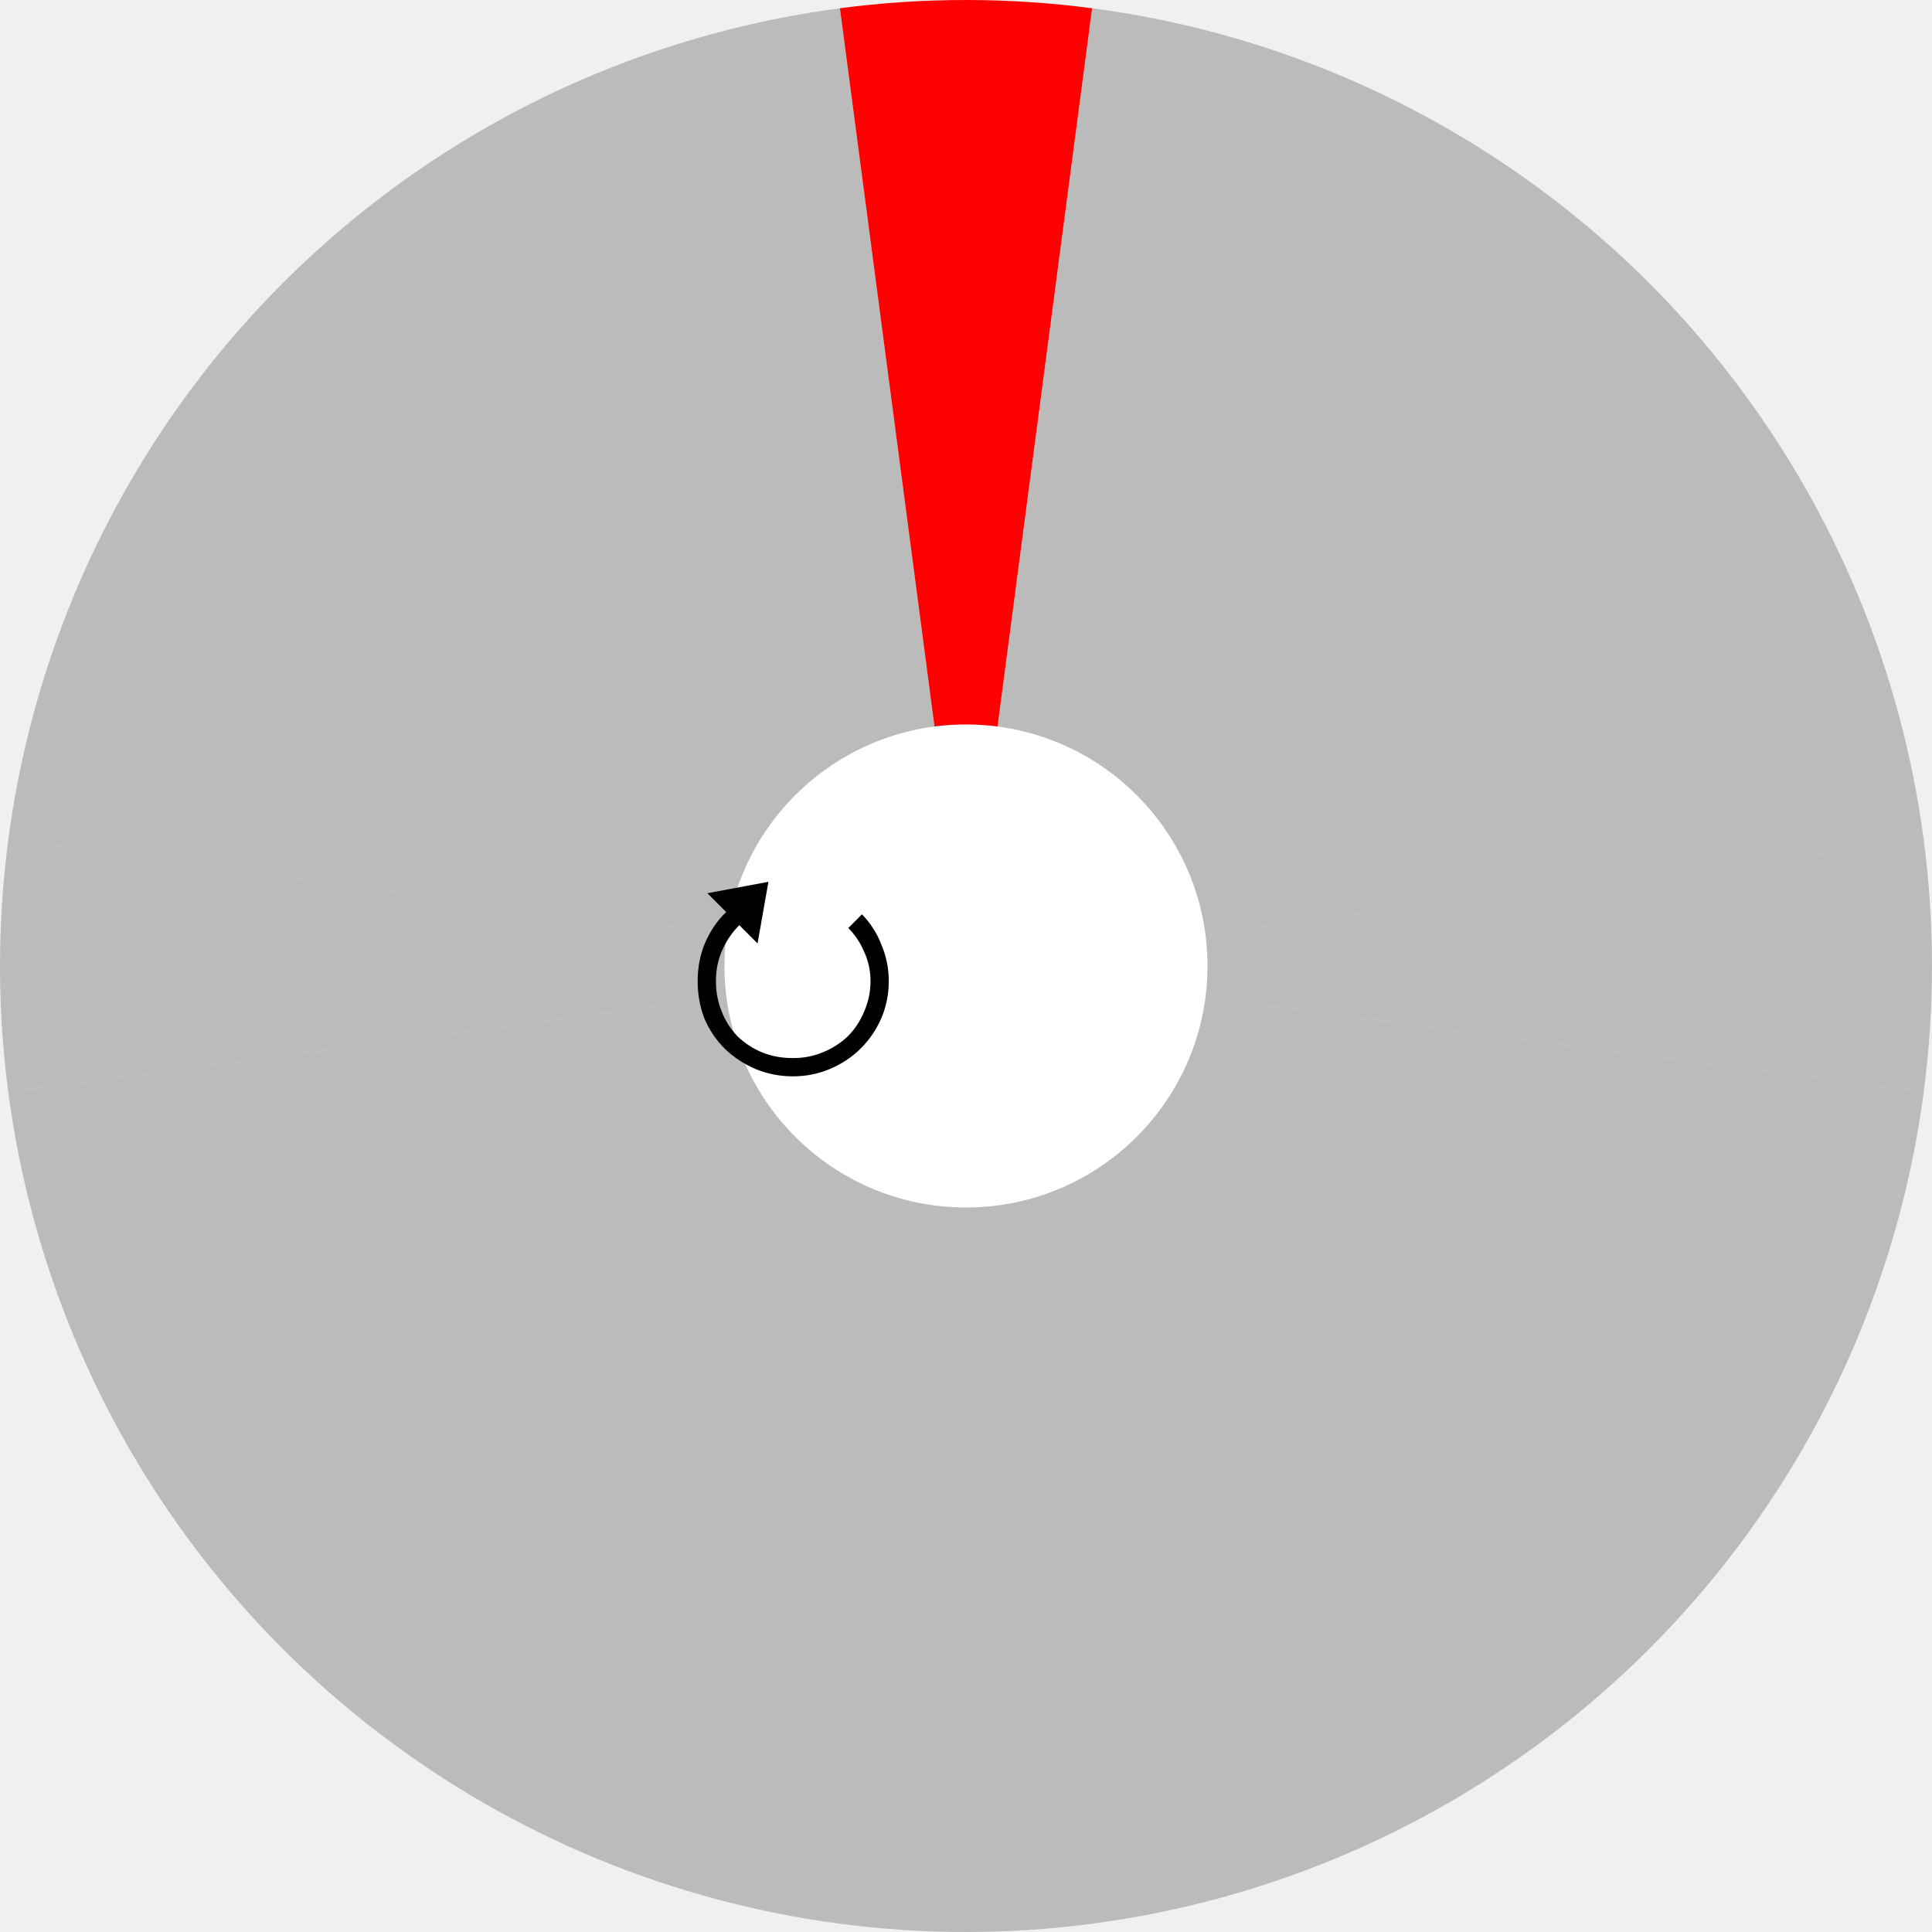
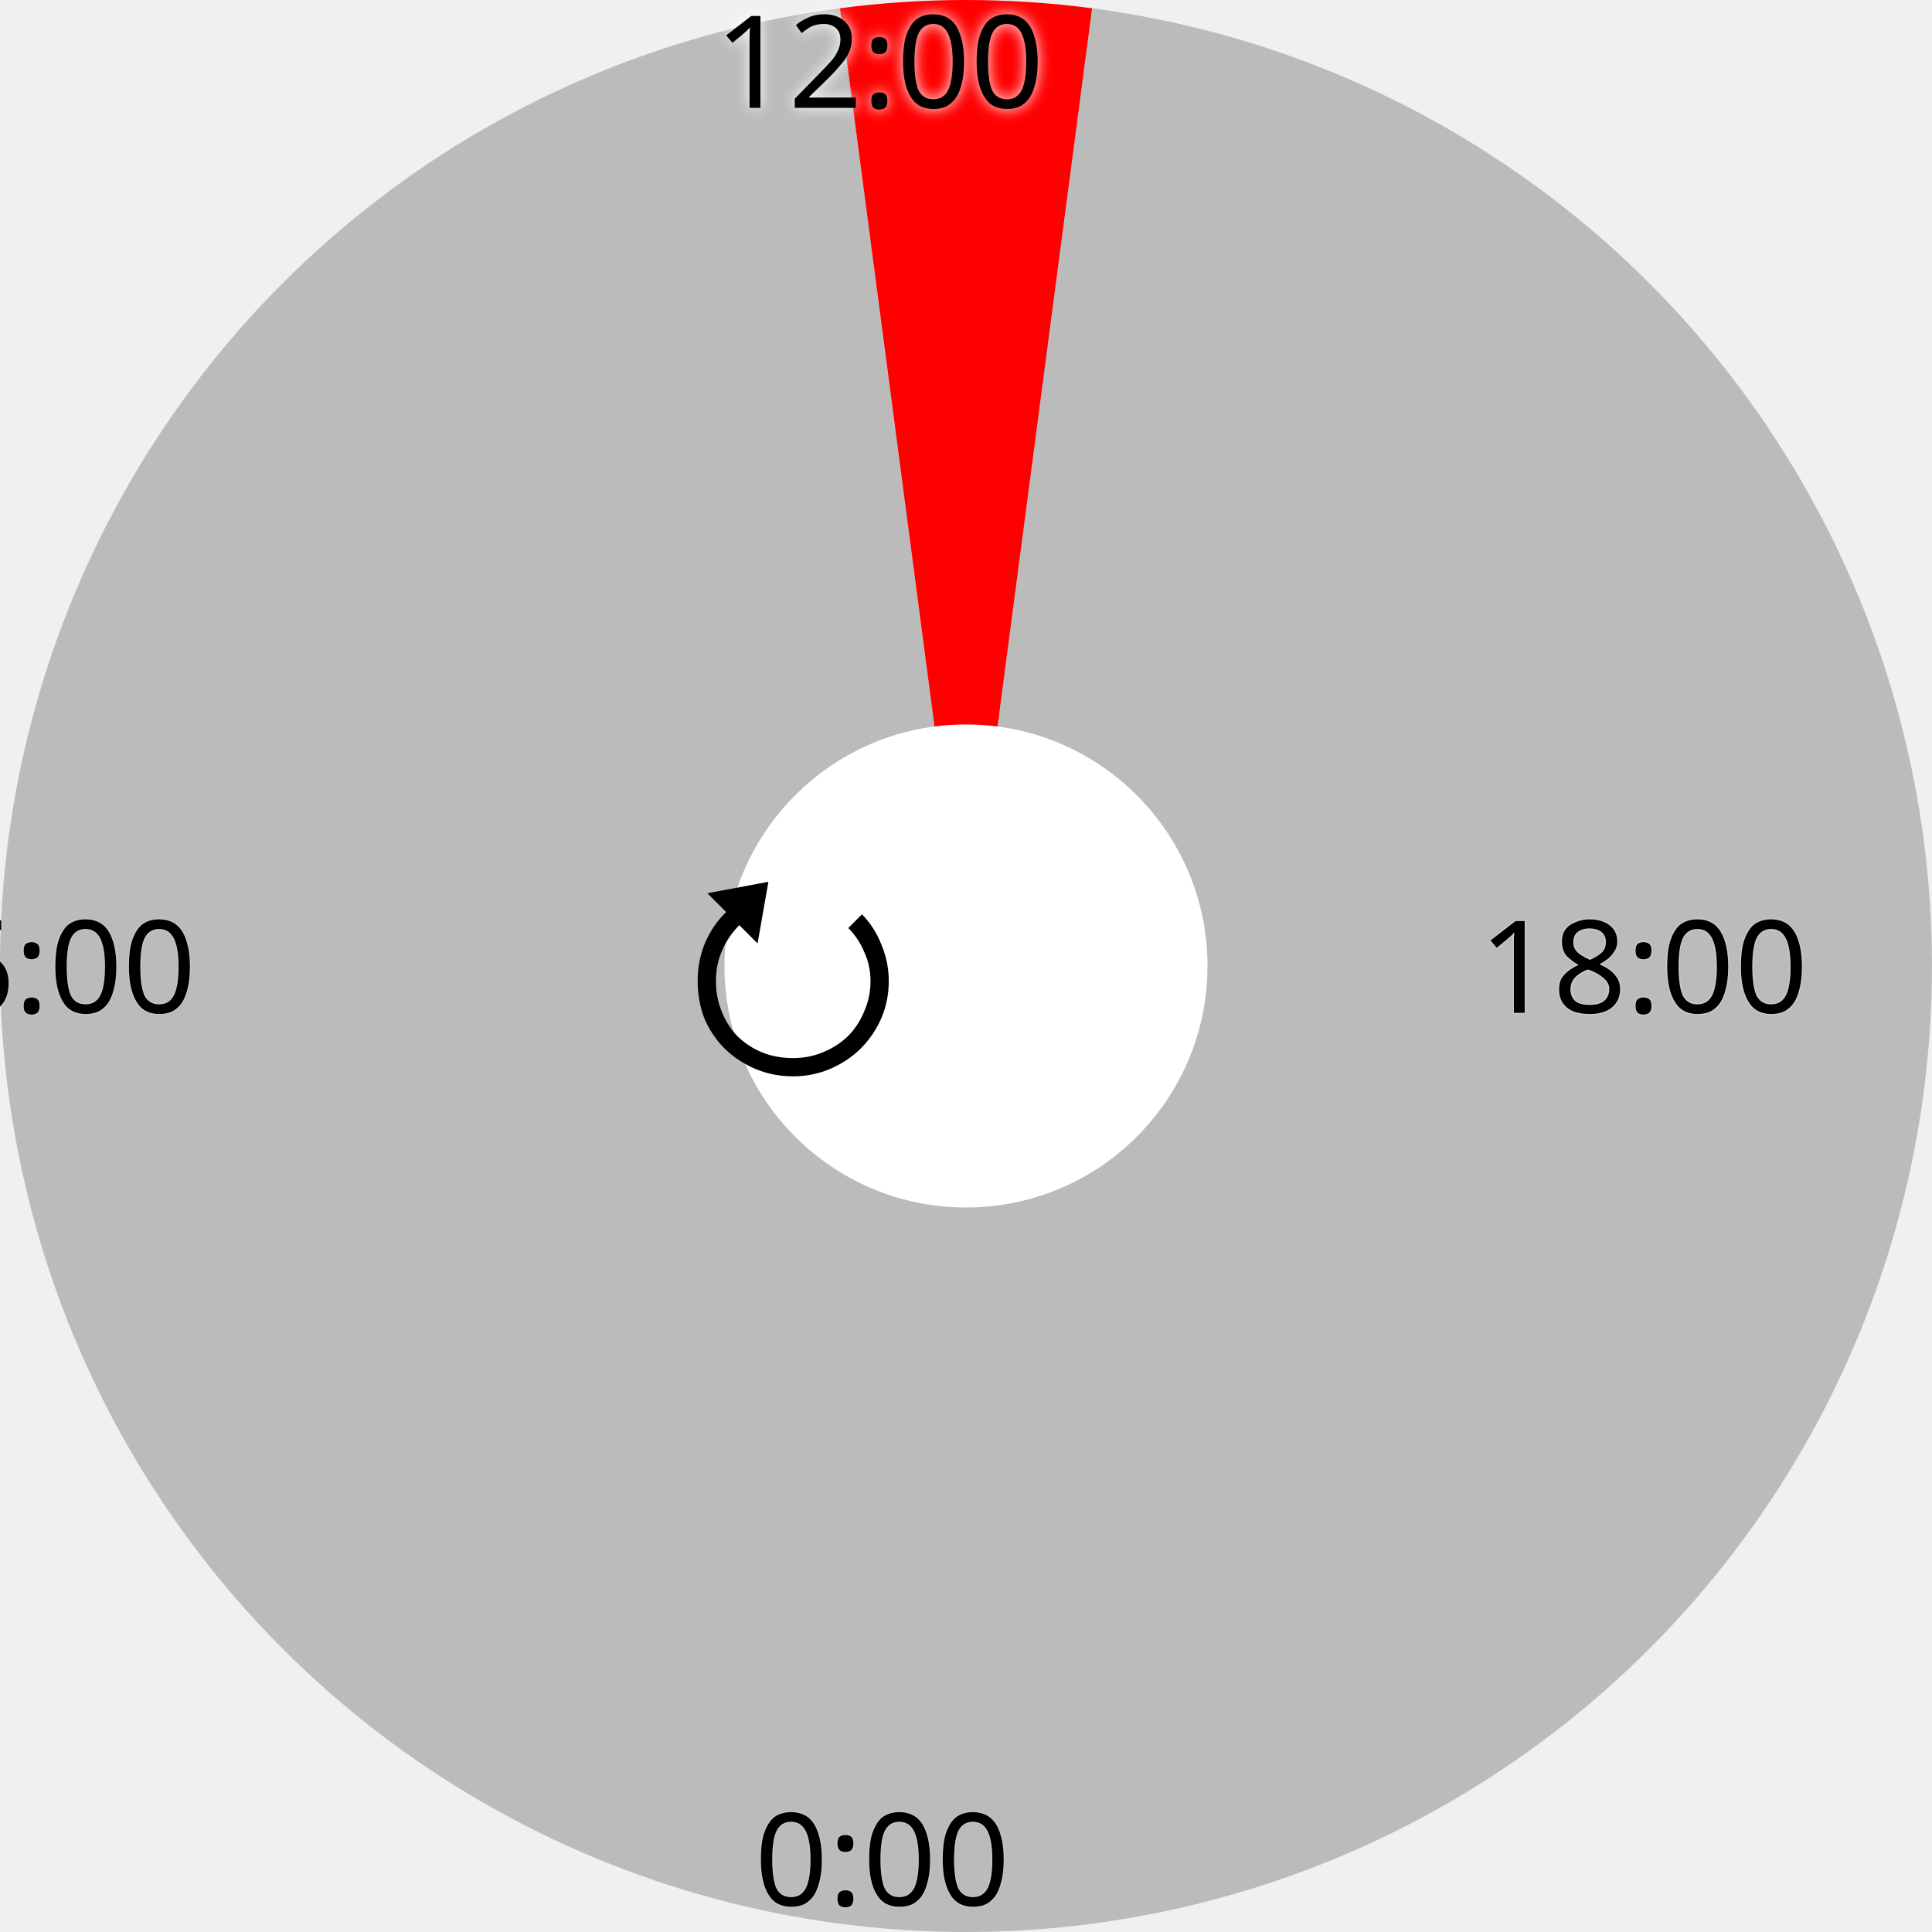
- <svg xmlns="http://www.w3.org/2000/svg" width="52.917mm" height="52.917mm" viewBox="0 0 52.917 52.917" version="1.1" id="svg5">
-   <link rel="stylesheet" href="24h.css" type="text/css" />
-   <defs id="defs2" />
+ <svg xmlns="http://www.w3.org/2000/svg" xmlns:html="http://www.w3.org/1999/xhtml" xmlns:xlink="http://www.w3.org/1999/xlink" width="52.917mm" height="52.917mm" viewBox="0 0 52.917 52.917" version="1.1" id="svg5">
+   <html:link rel="stylesheet" xlink:href="24h.css" href="24h.css" type="text/css" />
+   <defs id="defs2">
+     <filter style="color-interpolation-filters:sRGB" id="filter11576" x="-0.048" y="-0.172" width="1.096" height="1.343">
+       <feGaussianBlur stdDeviation="0.191" id="feGaussianBlur11578" />
+     </filter>
+     <filter style="color-interpolation-filters:sRGB" id="filter11808" x="-0.008" y="-0.023" width="1.016" height="1.045">
+       <feGaussianBlur stdDeviation="0.025" id="feGaussianBlur11810" />
+     </filter>
+     <filter style="color-interpolation-filters:sRGB" id="filter11812" x="-0.008" y="-0.023" width="1.016" height="1.046">
+       <feGaussianBlur stdDeviation="0.025" id="feGaussianBlur11814" />
+     </filter>
+     <filter style="color-interpolation-filters:sRGB" id="filter11816" x="-0.008" y="-0.027" width="1.015" height="1.055">
+       <feGaussianBlur stdDeviation="0.031" id="feGaussianBlur11818" />
+     </filter>
+   </defs>
  <g id="layer1" transform="translate(-83.07847,-69.50771)">
    <path style="fill:#333333;fill-opacity:0.28;stroke-width:0.296;stroke:none;stroke-opacity:1" id="1900" d="m 147.584,80.848 a 26.458,26.458 0 0 1 -0.902,6.848 l -25.557,-6.848 z" transform="rotate(7.5)" />
    <path style="fill:#333333;fill-opacity:0.28;stroke-width:0.296;stroke:none;stroke-opacity:1" id="2000" d="m 164.382,46.743 a 26.458,26.458 0 0 1 -0.902,6.848 l -25.557,-6.848 z" transform="rotate(22.5)" />
    <path style="fill:#333333;fill-opacity:0.28;stroke-width:0.296;stroke:none;stroke-opacity:1" id="2100" d="M 171.78,9.453 A 26.458,26.458 0 0 1 170.879,16.301 L 145.322,9.453 Z" transform="rotate(37.5)" />
    <path style="fill:#333333;fill-opacity:0.28;stroke-width:0.296;stroke:none;stroke-opacity:1" id="2200" d="m 169.275,-28.481 a 26.458,26.458 0 0 1 -0.902,6.848 l -25.557,-6.848 z" transform="rotate(52.5)" />
    <path style="fill:#333333;fill-opacity:0.28;stroke-width:0.296;stroke:none;stroke-opacity:1" id="2300" d="m 157.037,-64.474 a 26.458,26.458 0 0 1 -0.902,6.848 l -25.557,-6.848 z" transform="rotate(67.5)" />
    <path style="fill:#333333;fill-opacity:0.28;stroke-width:0.296;stroke:none;stroke-opacity:1" id="0000" d="m 135.901,-96.074 a 26.458,26.458 0 0 1 -0.902,6.848 l -25.557,-6.848 z" transform="rotate(82.5)" />
    <path style="fill:#333333;fill-opacity:0.28;stroke-width:0.296;stroke:none;stroke-opacity:1" id="0100" d="m 107.306,-121.126 a 26.458,26.458 0 0 1 -0.902,6.848 l -25.557,-6.848 z" transform="rotate(97.5)" />
    <path style="fill:#333333;fill-opacity:0.28;stroke-width:0.296;stroke:none;stroke-opacity:1" id="0200" d="m 73.201,-137.923 a 26.458,26.458 0 0 1 -0.902,6.848 l -25.557,-6.848 z" transform="rotate(112.5)" />
    <path style="fill:#333333;fill-opacity:0.28;stroke-width:0.296;stroke:none;stroke-opacity:1" id="0300" d="m 35.912,-145.322 a 26.458,26.458 0 0 1 -0.902,6.848 l -25.557,-6.848 z" transform="rotate(127.5)" />
    <path style="fill:#333333;fill-opacity:0.28;stroke-width:0.296;stroke:none;stroke-opacity:1" id="0400" d="m -2.023,-142.817 a 26.458,26.458 0 0 1 -0.902,6.848 l -25.557,-6.848 z" transform="rotate(142.5)" />
    <path style="fill:#333333;fill-opacity:0.28;stroke-width:0.296;stroke:none;stroke-opacity:1" id="0500" d="m -38.016,-130.579 a 26.458,26.458 0 0 1 -0.902,6.848 l -25.557,-6.848 z" transform="rotate(157.5)" />
    <path style="fill:#333333;fill-opacity:0.28;stroke-width:0.296;stroke:none;stroke-opacity:1" id="0600" d="m -69.615,-109.442 a 26.458,26.458 0 0 1 -0.902,6.848 l -25.557,-6.848 z" transform="rotate(172.5)" />
    <path style="fill:#333333;fill-opacity:0.28;stroke-width:0.296;stroke:none;stroke-opacity:1" id="0700" d="m -94.667,-80.848 a 26.458,26.458 0 0 1 -0.902,6.848 l -25.557,-6.848 z" transform="rotate(-172.5)" />
    <path style="fill:#333333;fill-opacity:0.28;stroke-width:0.296;stroke:none;stroke-opacity:1" id="0800" d="m -111.465,-46.743 a 26.458,26.458 0 0 1 -0.902,6.848 l -25.557,-6.848 z" transform="rotate(-157.5)" />
    <path style="fill:#333333;fill-opacity:0.28;stroke-width:0.296;stroke:none;stroke-opacity:1" id="0900" d="m -118.863,-9.453 a 26.458,26.458 0 0 1 -0.902,6.848 l -25.557,-6.848 z" transform="rotate(-142.5)" />
    <path style="fill:#333333;fill-opacity:0.28;stroke-width:0.296;stroke:none;stroke-opacity:1" id="1000" d="m -116.358,28.481 a 26.458,26.458 0 0 1 -0.902,6.848 l -25.557,-6.848 z" transform="rotate(-127.5)" />
    <path style="fill:#333333;fill-opacity:0.28;stroke-width:0.296;stroke:none;stroke-opacity:1" id="1100" d="m -104.121,64.474 a 26.458,26.458 0 0 1 -0.902,6.848 l -25.557,-6.848 z" transform="rotate(-112.5)" />
-     <path style="fill:#ff0000;fill-opacity:1;stroke-width:0.296;stroke:none;stroke-opacity:1" id="1200" d="m -82.984,96.074 a 26.458,26.458 0 0 1 -0.902,6.848 l -25.557,-6.848 z" transform="rotate(-97.5)" />
+     <path style="fill:#ff0000;fill-opacity:1;stroke:none;stroke-width:0.296;stroke-opacity:1" id="1200" d="m -82.984,96.074 a 26.458,26.458 0 0 1 -0.902,6.848 l -25.557,-6.848 z" transform="rotate(-97.5)" />
    <path style="fill:#333333;fill-opacity:0.28;stroke-width:0.296;stroke:none;stroke-opacity:1" id="1300" d="m -54.389,121.126 a 26.458,26.458 0 0 1 -0.902,6.848 l -25.557,-6.848 z" transform="rotate(-82.5)" />
    <path style="fill:#333333;fill-opacity:0.28;stroke-width:0.296;stroke:none;stroke-opacity:1" id="1400" d="m -20.285,137.923 a 26.458,26.458 0 0 1 -0.902,6.848 l -25.557,-6.848 z" transform="rotate(-67.5)" />
    <path style="fill:#333333;fill-opacity:0.28;stroke-width:0.296;stroke:none;stroke-opacity:1" id="1500" d="m 17.005,145.322 a 26.458,26.458 0 0 1 -0.902,6.848 l -25.557,-6.848 z" transform="rotate(-52.5)" />
    <path style="fill:#333333;fill-opacity:0.28;stroke-width:0.296;stroke:none;stroke-opacity:1" id="1600" d="m 54.939,142.817 a 26.458,26.458 0 0 1 -0.902,6.848 l -25.557,-6.848 z" transform="rotate(-37.5)" />
    <path style="fill:#333333;fill-opacity:0.28;stroke-width:0.296;stroke:none;stroke-opacity:1" id="1700" d="m 90.933,130.579 a 26.458,26.458 0 0 1 -0.902,6.848 l -25.557,-6.848 z" transform="rotate(-22.5)" />
    <path style="fill:#333333;fill-opacity:0.28;stroke-width:0.296;stroke:none;stroke-opacity:1" id="1800" d="m 122.532,109.442 a 26.458,26.458 0 0 1 -0.902,6.848 l -25.557,-6.848 z" transform="rotate(-7.5)" />
+     <text xml:space="preserve" style="font-size:3.528px;line-height:1.25;font-family:sans-serif;text-align:center;text-anchor:middle;stroke-width:0.265;filter:url(#filter11576);fill:#ffffff;fill-opacity:1" x="109.46" y="72.46" id="text11574">
+       <tspan id="tspan11572" style="stroke-width:0.265;fill:#ffffff;fill-opacity:1" x="109.46" y="72.46">12:00</tspan>
+     </text>
+     <text xml:space="preserve" style="font-size:3.528px;line-height:1.25;font-family:sans-serif;text-align:center;text-anchor:middle;stroke-width:0.265" x="109.46" y="72.46" id="text7553">
+       <tspan id="tspan7551" style="stroke-width:0.265" x="109.46" y="72.46">12:00</tspan>
+     </text>
+     <text xml:space="preserve" style="font-size:3.528px;line-height:1.25;font-family:sans-serif;text-align:center;text-anchor:middle;stroke-width:0.265;fill:#ffffff;fill-opacity:1;filter:url(#filter11816)" x="130.394" y="97.25" id="text11780">
+       <tspan id="tspan11778" style="stroke-width:0.265;fill:#ffffff;fill-opacity:1" x="130.394" y="97.25">18:00</tspan>
+     </text>
+     <text xml:space="preserve" style="font-size:3.528px;line-height:1.25;font-family:sans-serif;text-align:center;text-anchor:middle;stroke-width:0.265" x="130.394" y="97.25" id="text7553-3">
+       <tspan id="tspan7551-0" style="stroke-width:0.265" x="130.394" y="97.25">18:00</tspan>
+     </text>
+     <text xml:space="preserve" style="font-size:3.528px;line-height:1.25;font-family:sans-serif;text-align:center;text-anchor:middle;stroke-width:0.265;fill:#ffffff;fill-opacity:1;filter:url(#filter11812)" x="109.538" y="121.706" id="text11784">
+       <tspan id="tspan11782" style="stroke-width:0.265;fill:#ffffff;fill-opacity:1" x="109.538" y="121.706">0:00</tspan>
+     </text>
+     <text xml:space="preserve" style="font-size:3.528px;line-height:1.25;font-family:sans-serif;text-align:center;text-anchor:middle;stroke-width:0.265" x="109.538" y="121.706" id="text7553-9">
+       <tspan id="tspan7551-2" style="stroke-width:0.265" x="109.538" y="121.706">0:00</tspan>
+     </text>
+     <text xml:space="preserve" style="font-size:3.528px;line-height:1.25;font-family:sans-serif;text-align:center;text-anchor:middle;stroke-width:0.265;fill:#ffffff;fill-opacity:1;filter:url(#filter11808)" x="87.25" y="97.25" id="text11788">
+       <tspan id="tspan11786" style="stroke-width:0.265;fill:#ffffff;fill-opacity:1" x="87.25" y="97.25">6:00</tspan>
+     </text>
+     <text xml:space="preserve" style="font-size:3.528px;line-height:1.25;font-family:sans-serif;text-align:center;text-anchor:middle;stroke-width:0.265" x="87.25" y="97.25" id="text7553-5">
+       <tspan id="tspan7551-4" style="stroke-width:0.265" x="87.25" y="97.25">6:00</tspan>
+     </text>
  </g>
  <g id="layer2" style="display:inline">
    <circle style="fill:#ffffff;fill-opacity:1;stroke:none;stroke-width:1.152;stroke-opacity:1" id="daybg" cx="26.458" cy="26.458" r="6.615" />
    <text xml:space="preserve" style="font-size:7.056px;line-height:1.25;font-family:sans-serif;text-align:center;text-anchor:middle;stroke-width:0.265" x="109.383" y="98.488" id="day" transform="translate(-83.07846,-69.50771)">
      <tspan id="tspan6331" style="font-size:7.056px;stroke-width:0.265" x="109.383" y="98.488">⭮</tspan>
    </text>
  </g>
  <g id="error" style="display:none">
    <rect style="fill:#ff0000;fill-opacity:1;stroke:none;stroke-width:0.277;stroke-opacity:1" id="rect8789" width="52.917" height="52.917" x="5.8286709e-15" y="-4.052314e-15" />
    <text xml:space="preserve" style="font-size:1.764px;line-height:1.25;font-family:sans-serif;text-align:justify;white-space:pre;shape-inside:url(#rect8789);stroke-width:0.265" x="7.555" y="8.168" id="errormessage">
-       <tspan x="0" y="1.561" id="tspan3231">error
+       <tspan x="0" y="1.561" id="tspan12090">error
</tspan>
-       <tspan x="0" y="3.765" id="tspan3233">error
+       <tspan x="0" y="3.765" id="tspan12092">error
</tspan>
-       <tspan x="0" y="5.97" id="tspan3235">error
+       <tspan x="0" y="5.97" id="tspan12094">error
</tspan>
-       <tspan x="0" y="8.175" id="tspan3237">error
+       <tspan x="0" y="8.175" id="tspan12096">error
</tspan>
-       <tspan x="0" y="10.38" id="tspan3239">error
+       <tspan x="0" y="10.38" id="tspan12098">error
</tspan>
-       <tspan x="0" y="12.585" id="tspan3241">error
+       <tspan x="0" y="12.585" id="tspan12100">error
</tspan>
-       <tspan x="0" y="14.79" id="tspan3243">error
+       <tspan x="0" y="14.79" id="tspan12102">error
</tspan>
-       <tspan x="0" y="16.995" id="tspan3245">error
+       <tspan x="0" y="16.995" id="tspan12104">error
</tspan>
-       <tspan x="0" y="19.2" id="tspan3247">error
+       <tspan x="0" y="19.2" id="tspan12106">error
</tspan>
-       <tspan x="0" y="21.404" id="tspan3249">error
+       <tspan x="0" y="21.404" id="tspan12108">error
</tspan>
-       <tspan x="0" y="23.609" id="tspan3251">error
+       <tspan x="0" y="23.609" id="tspan12110">error
</tspan>
-       <tspan x="0" y="25.814" id="tspan3253">error</tspan>
+       <tspan x="0" y="25.814" id="tspan12112">error</tspan>
    </text>
  </g>
</svg>
